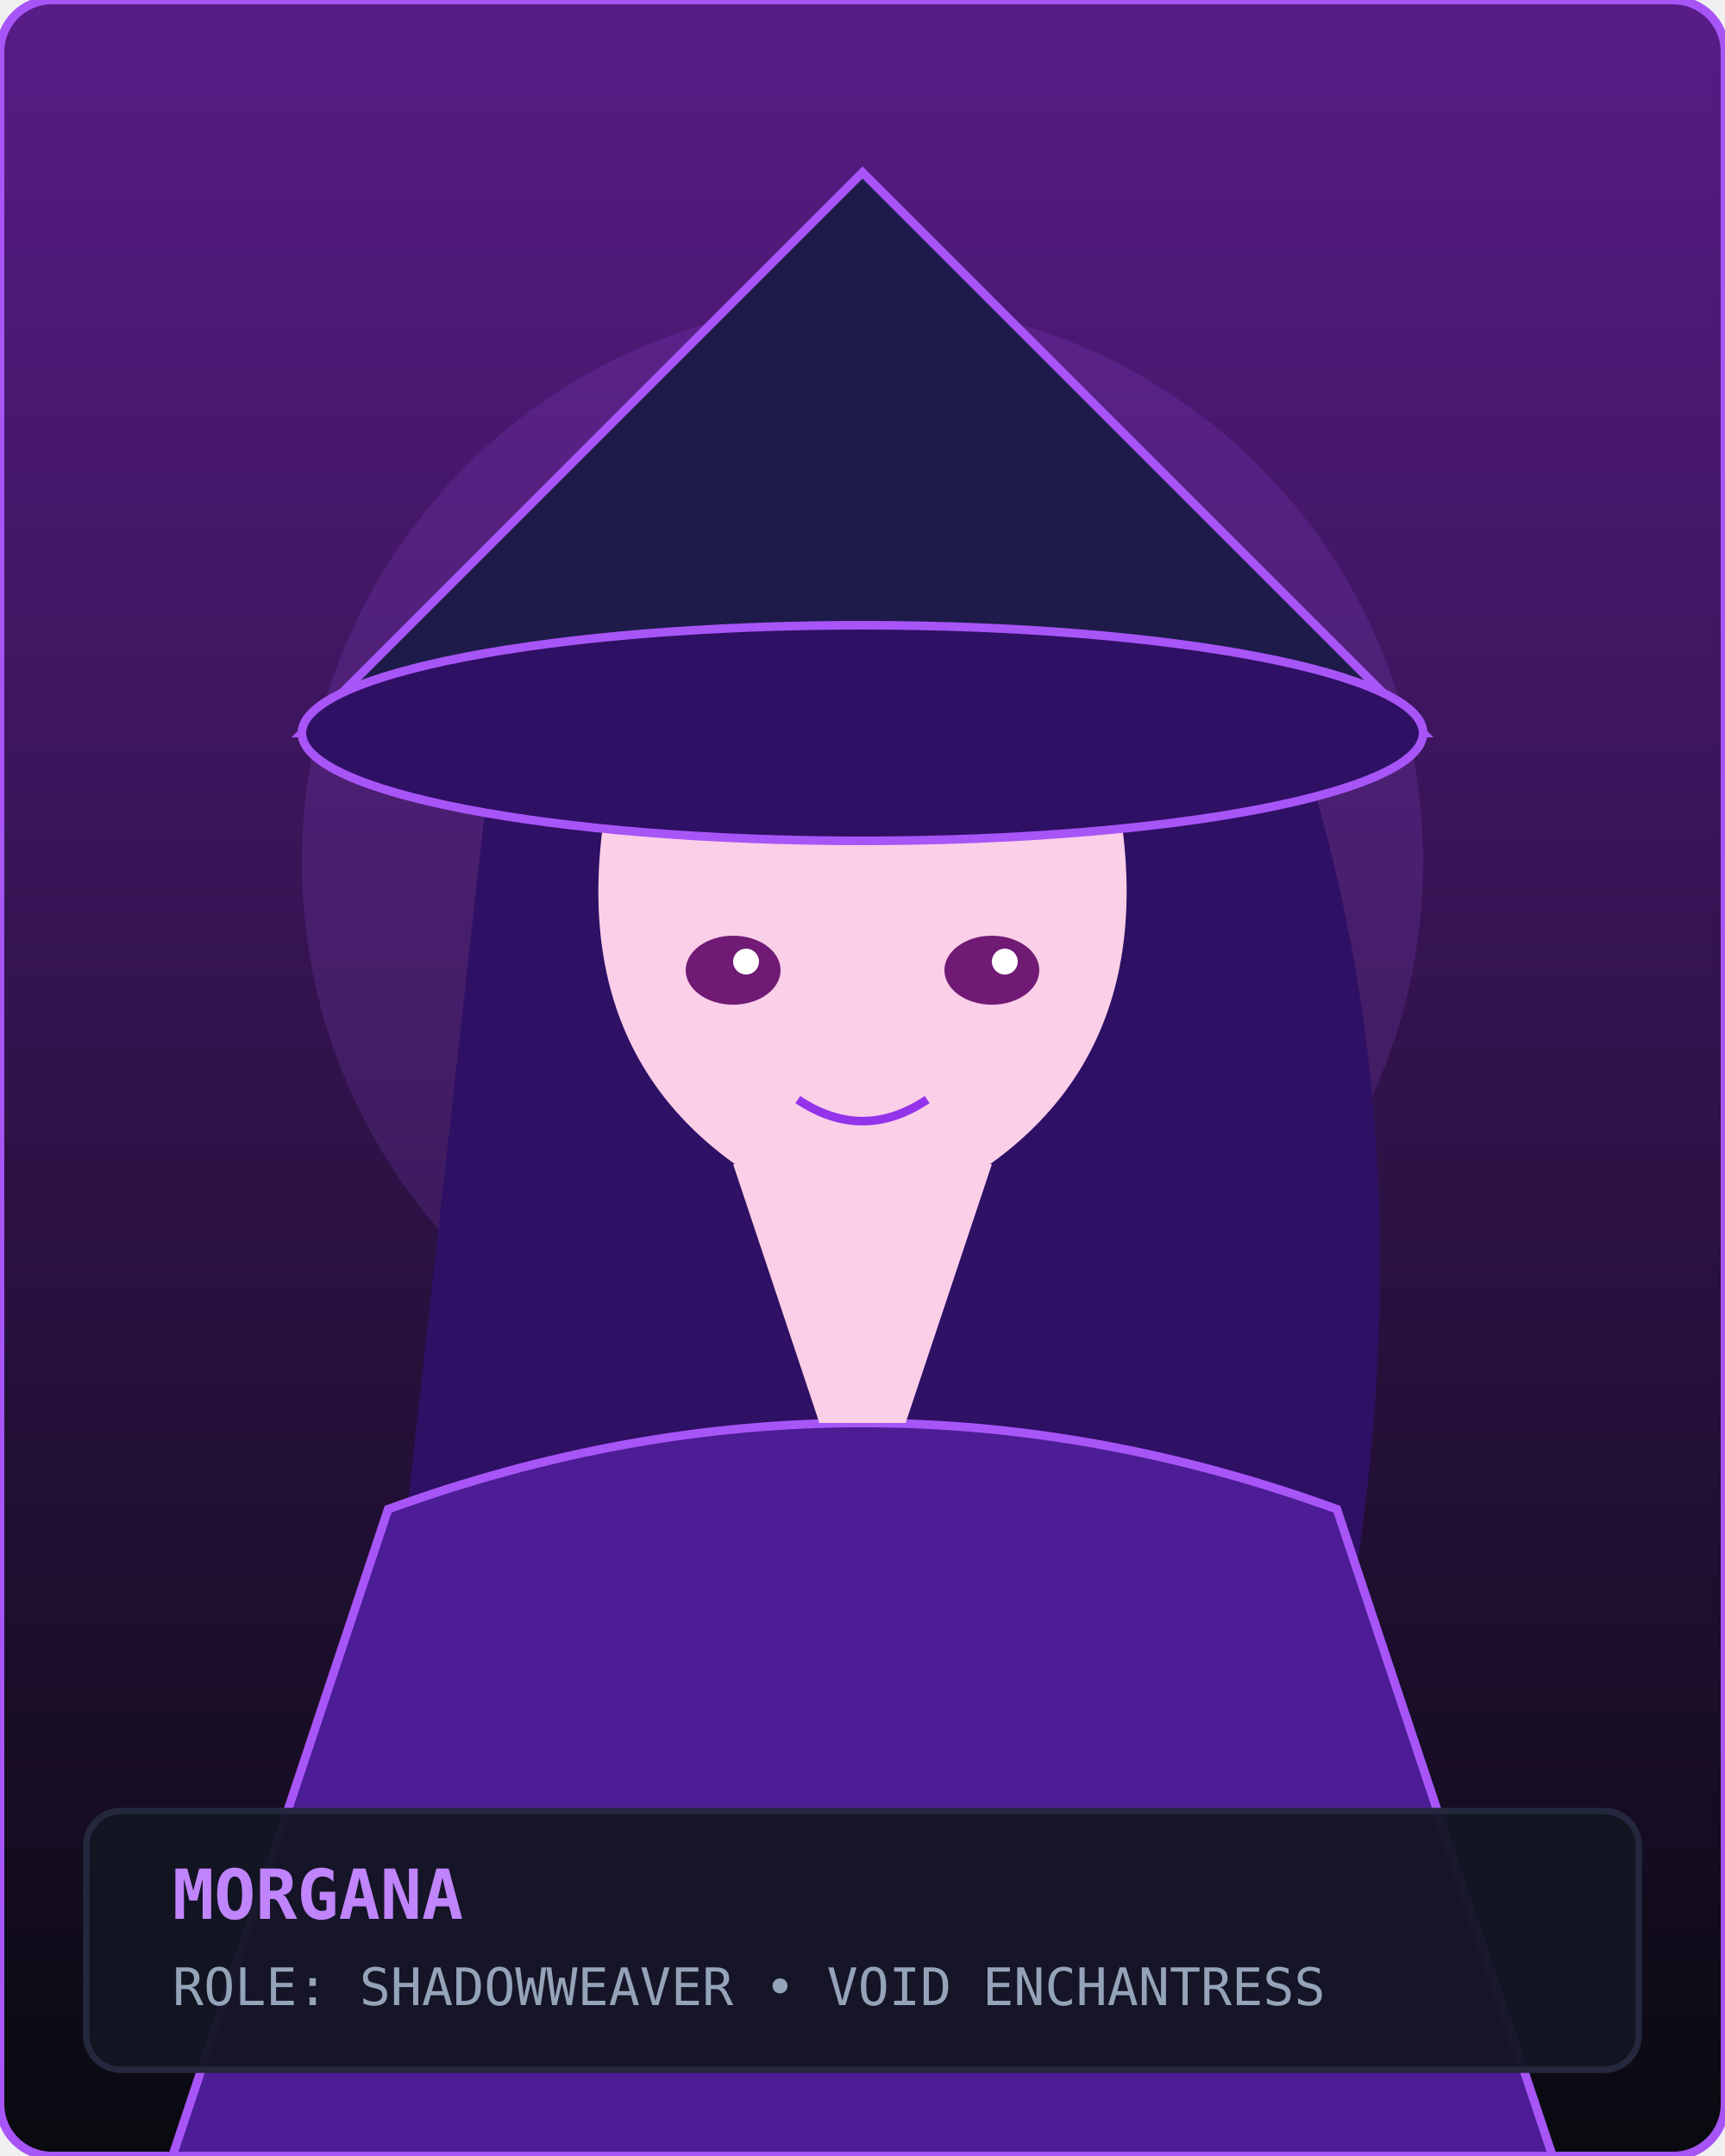
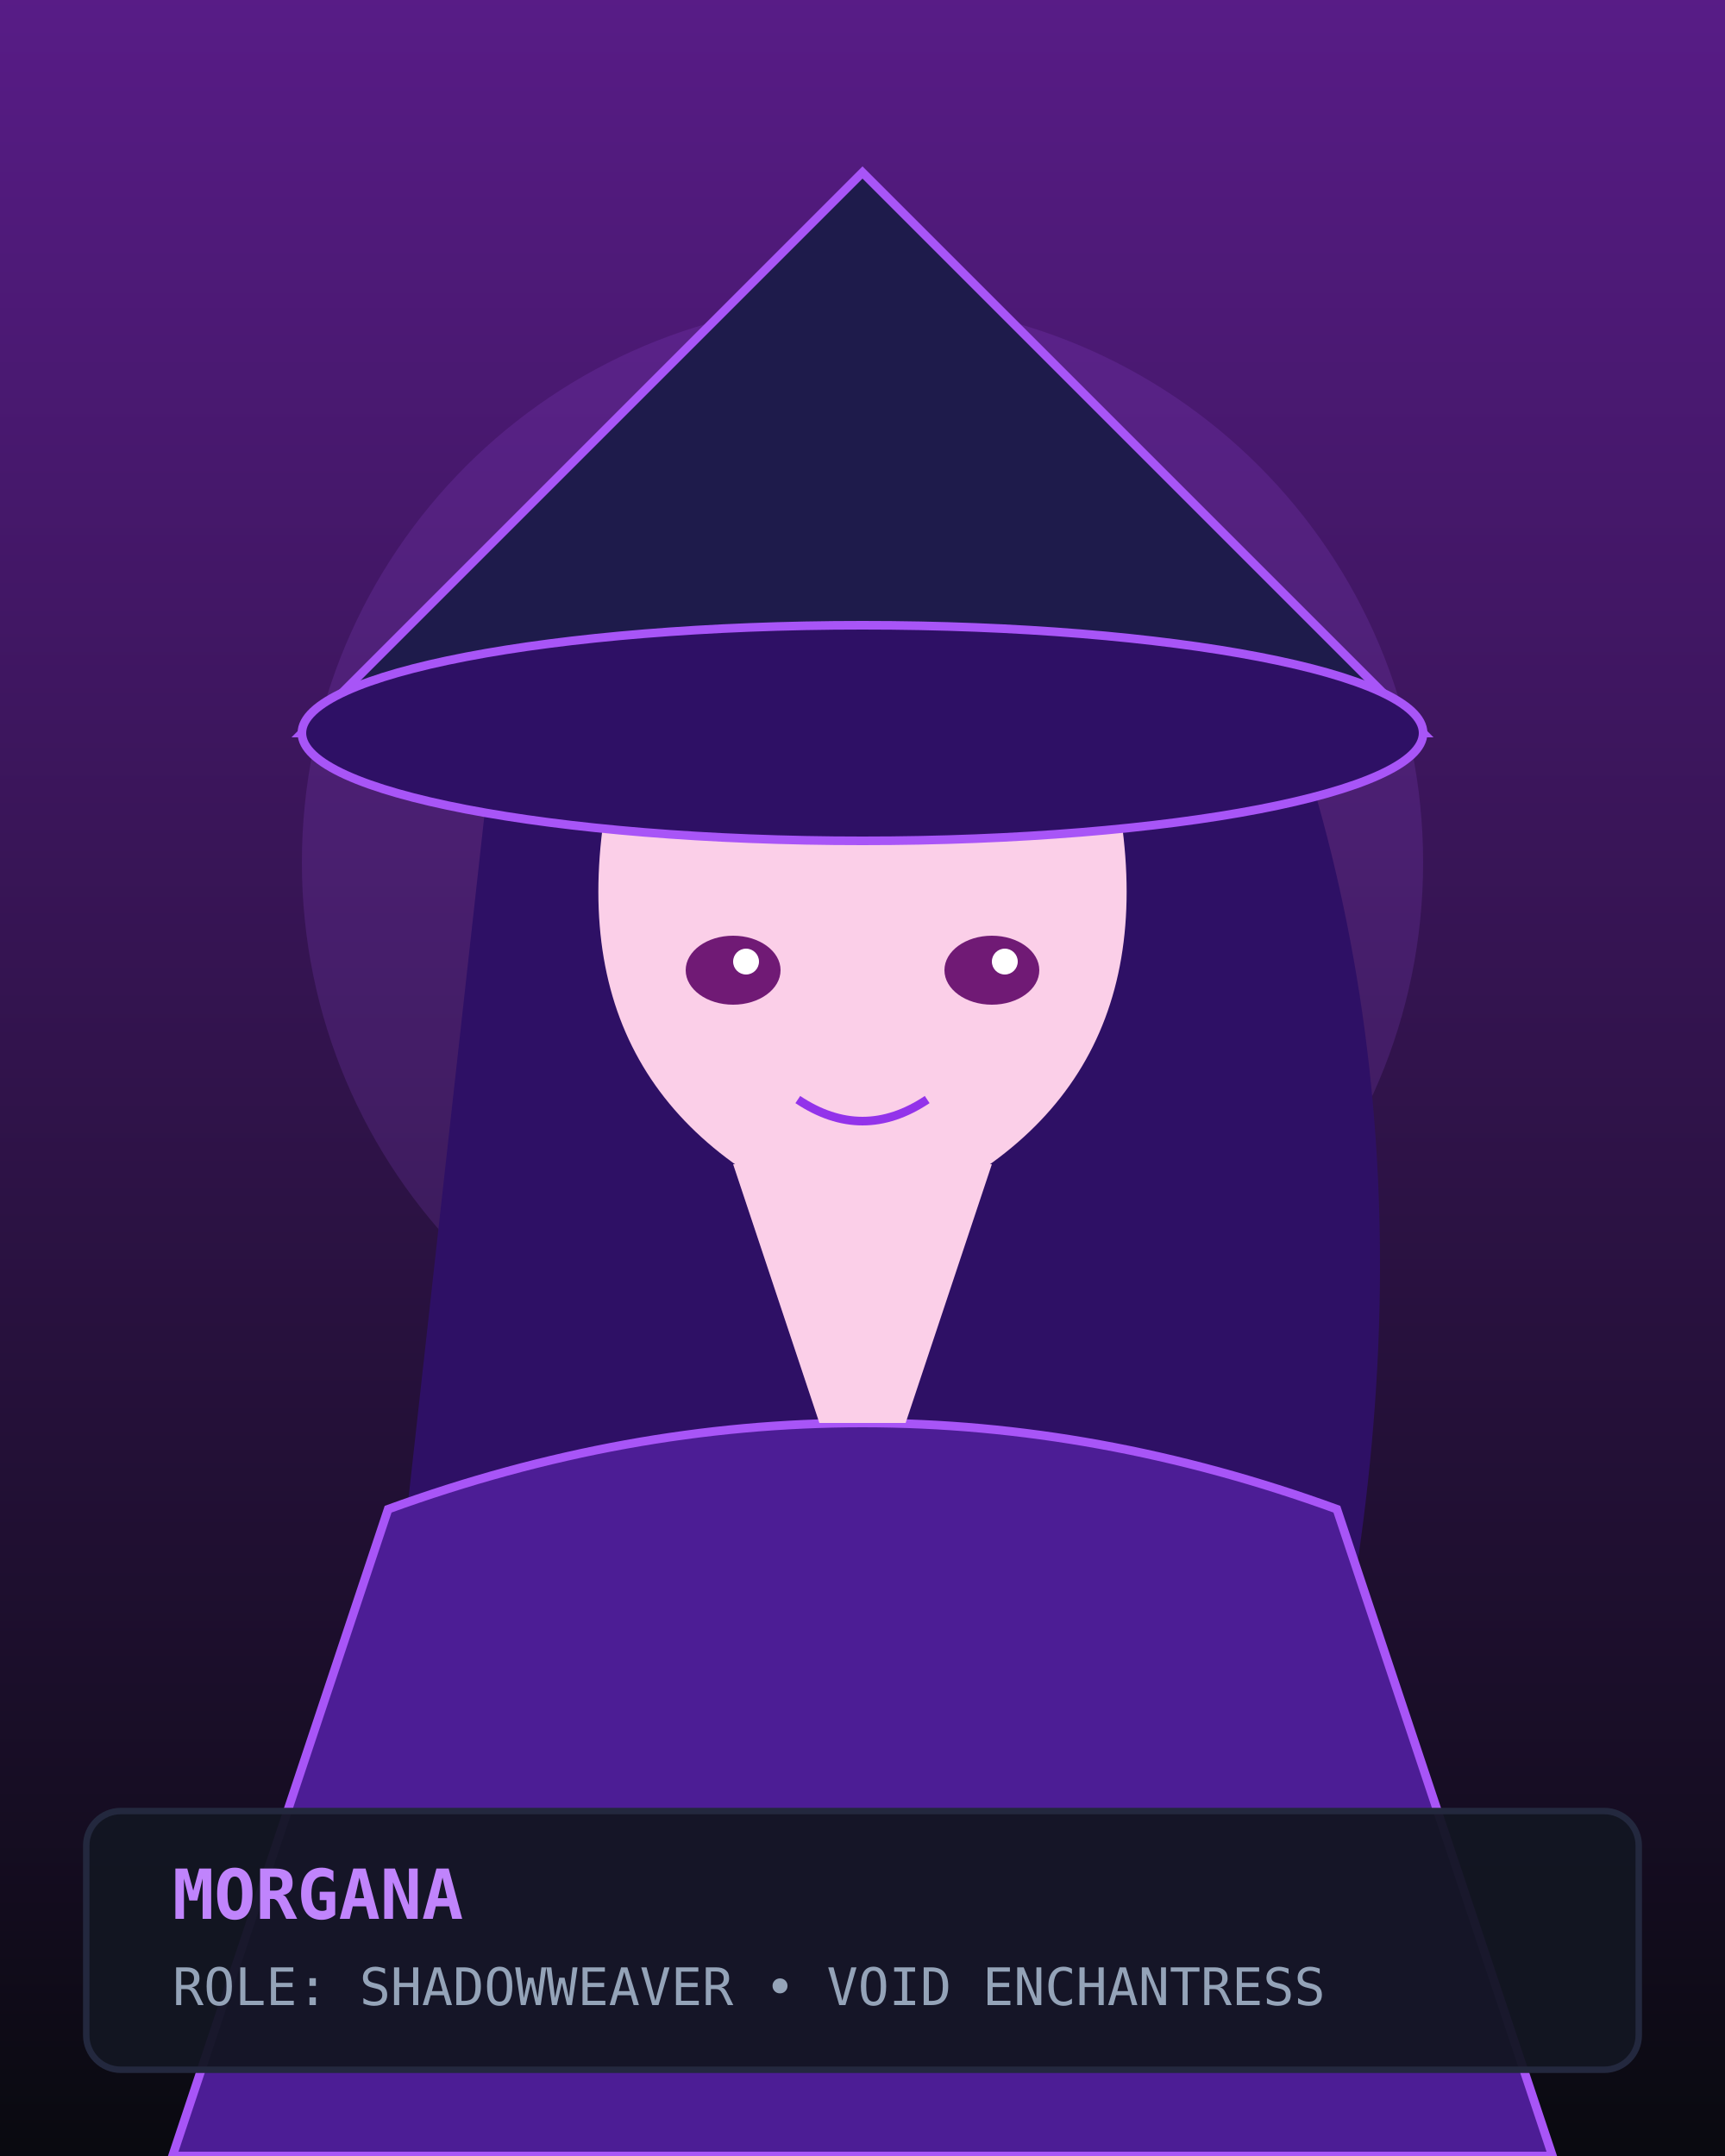
<svg xmlns="http://www.w3.org/2000/svg" viewBox="0 0 400 500" width="100%" height="100%" style="image-rendering: pixelated; font-family: monospace;">
  <defs>
    <linearGradient id="charBg3" x1="0%" y1="0%" x2="0%" y2="100%">
      <stop offset="0%" stop-color="#581C87" />
      <stop offset="100%" stop-color="#090A0F" />
    </linearGradient>
  </defs>
-   <rect width="400" height="500" rx="12" fill="url(#charBg3)" stroke="#A855F7" stroke-width="2" />
+   <rect width="400" height="500" fill="url(#charBg3)" />
  <circle cx="200" cy="200" r="130" fill="#A855F7" opacity="0.15" />
  <path d="M120,120 Q200,60 280,120 Q340,240 310,390 Q200,430 90,390 Z" fill="#2E1065" />
  <path d="M90,350 Q200,310 310,350 L360,500 L40,500 Z" fill="#4C1D95" stroke="#A855F7" stroke-width="2" />
  <polygon points="170,270 230,270 210,330 190,330" fill="#FBCFE8" />
  <path d="M140,190 Q200,165 260,190 Q270,260 200,285 Q130,260 140,190 Z" fill="#FBCFE8" />
  <polygon points="70,170 330,170 200,40" fill="#1E1B4B" stroke="#A855F7" stroke-width="2" />
  <ellipse cx="200" cy="170" rx="130" ry="25" fill="#2E1065" stroke="#A855F7" stroke-width="2" />
  <ellipse cx="170" cy="225" rx="11" ry="8" fill="#701A75" />
  <circle cx="173" cy="223" r="3" fill="#FFFFFF" />
  <ellipse cx="230" cy="225" rx="11" ry="8" fill="#701A75" />
  <circle cx="233" cy="223" r="3" fill="#FFFFFF" />
  <path d="M185,255 Q200,265 215,255" stroke="#9333EA" stroke-width="2" fill="none" />
  <rect x="20" y="420" width="360" height="60" rx="8" fill="#121522" fill-opacity="0.95" stroke="#23283E" stroke-width="1.5" />
  <text x="40" y="445" fill="#C084FC" font-size="16" font-weight="bold">MORGANA</text>
  <text x="40" y="465" fill="#94A3B8" font-size="12">ROLE: SHADOWWEAVER • VOID ENCHANTRESS</text>
</svg>
